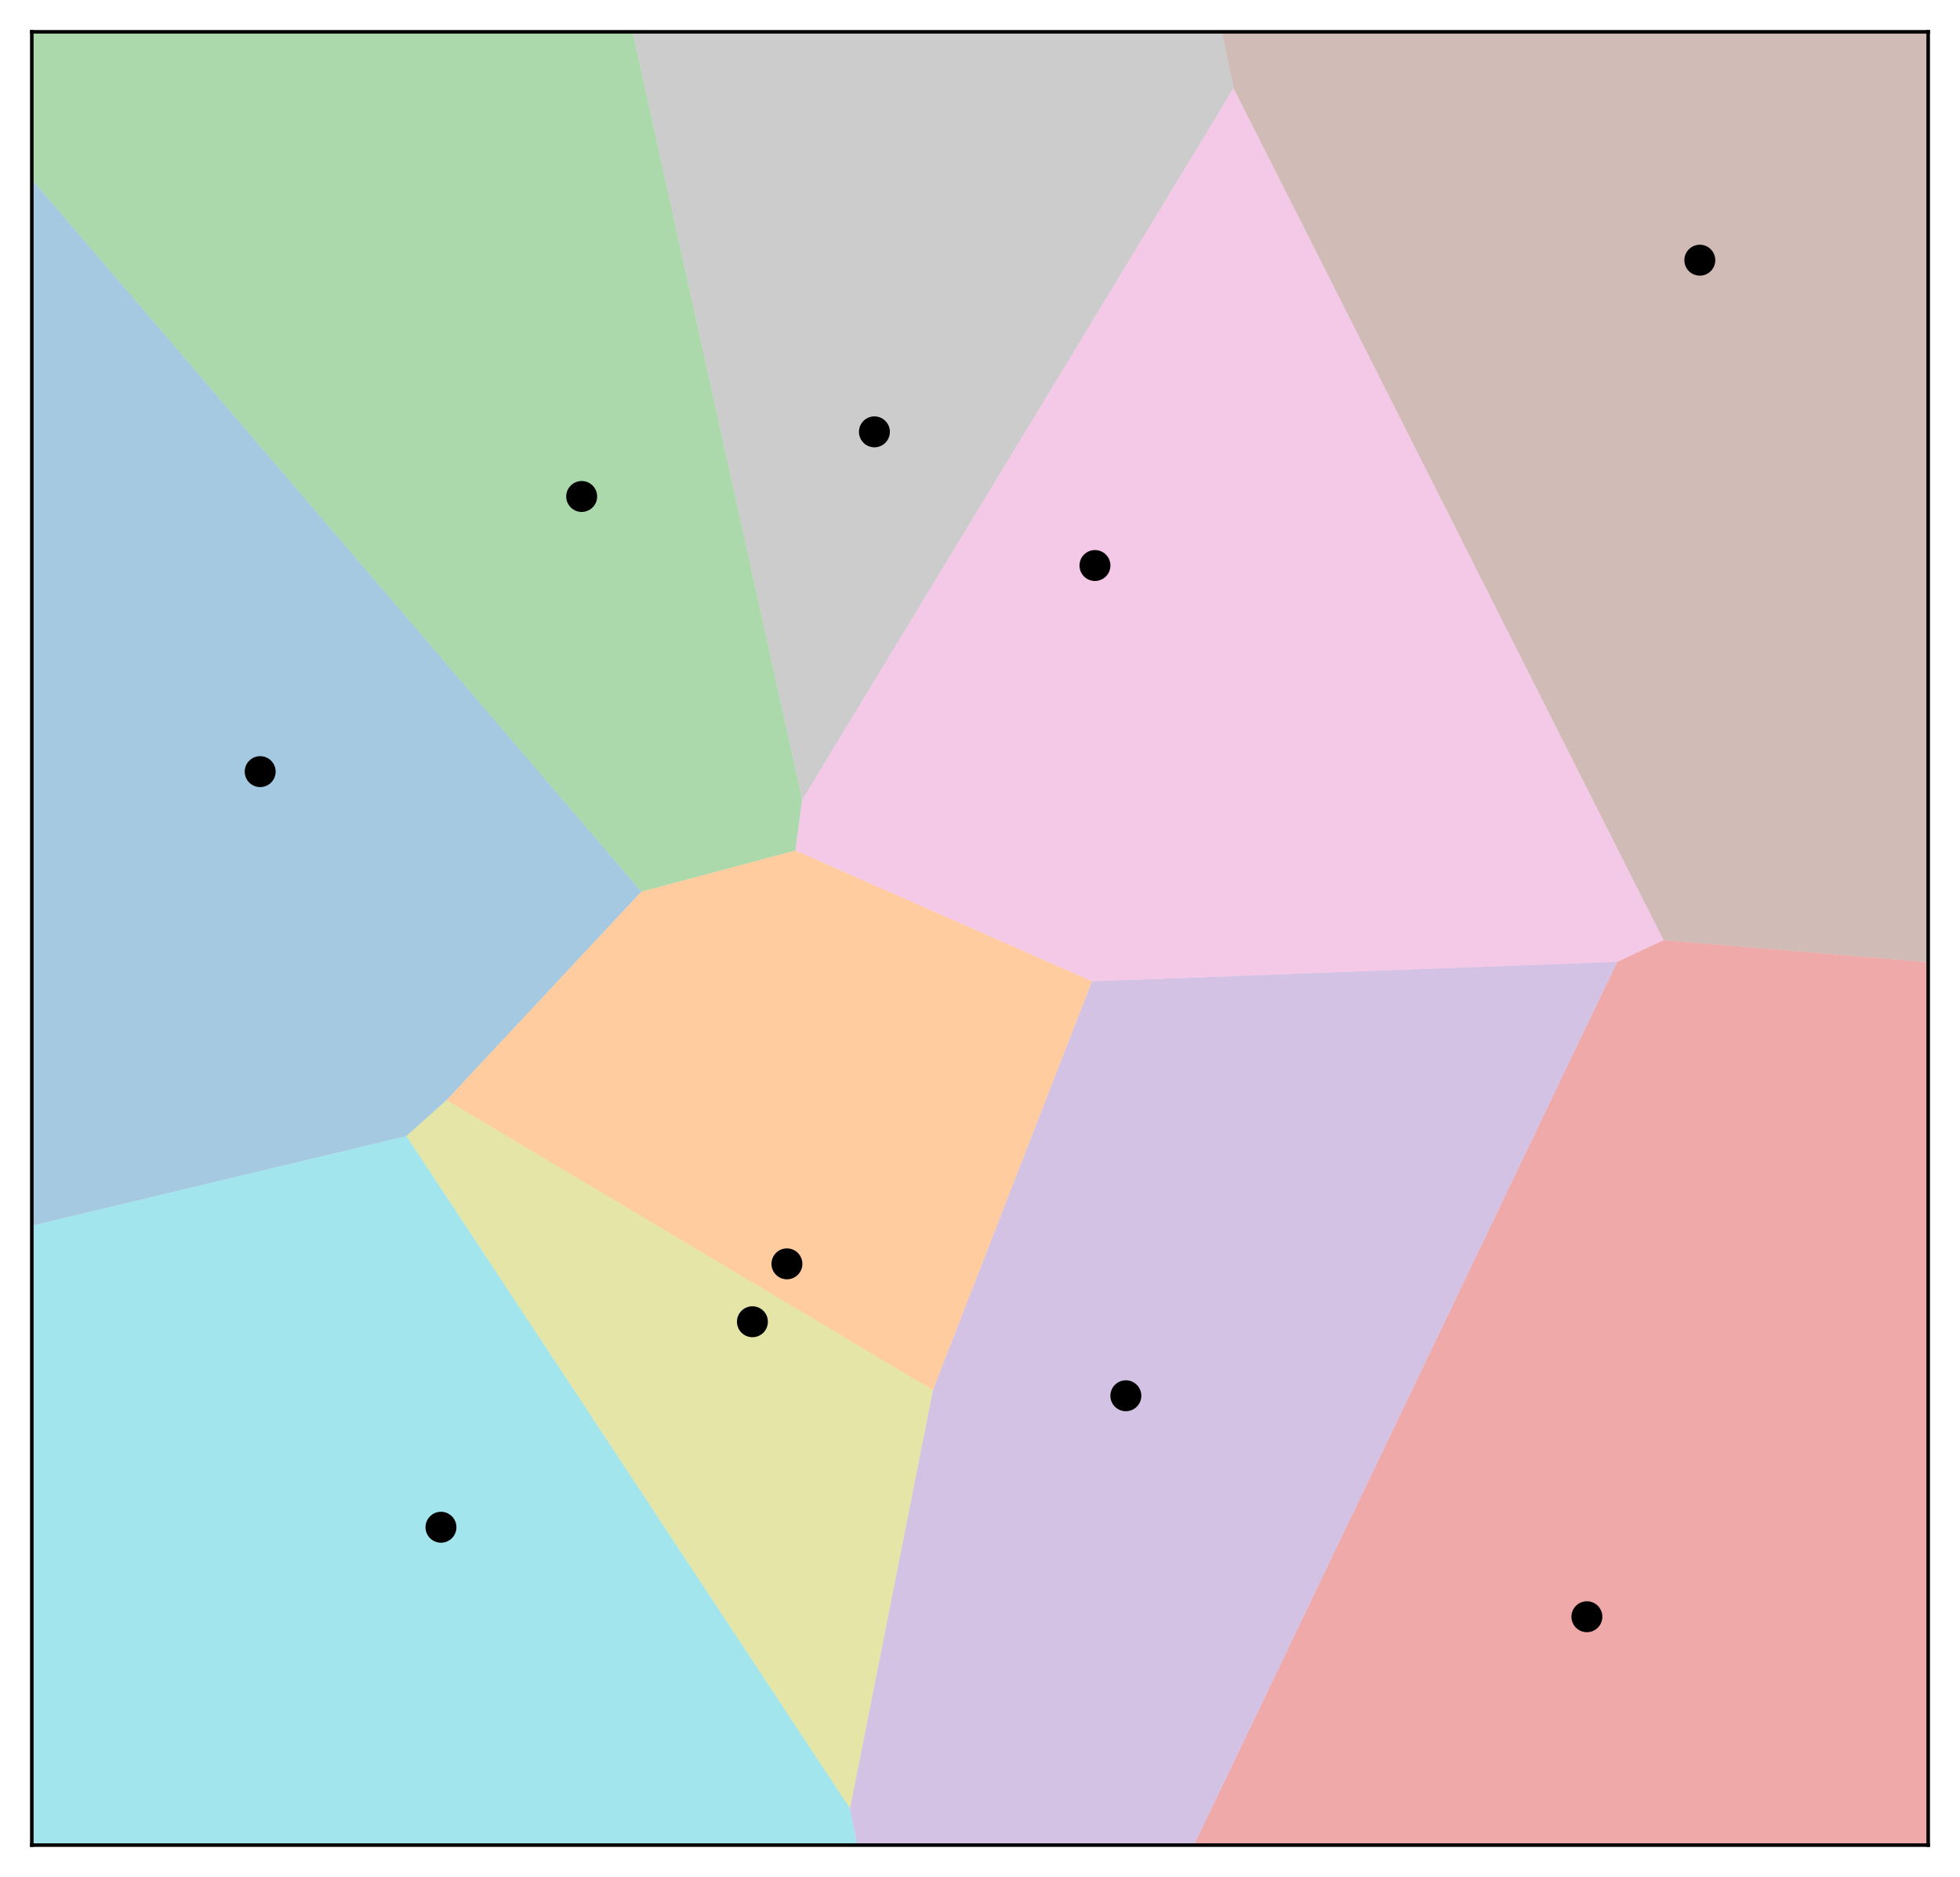
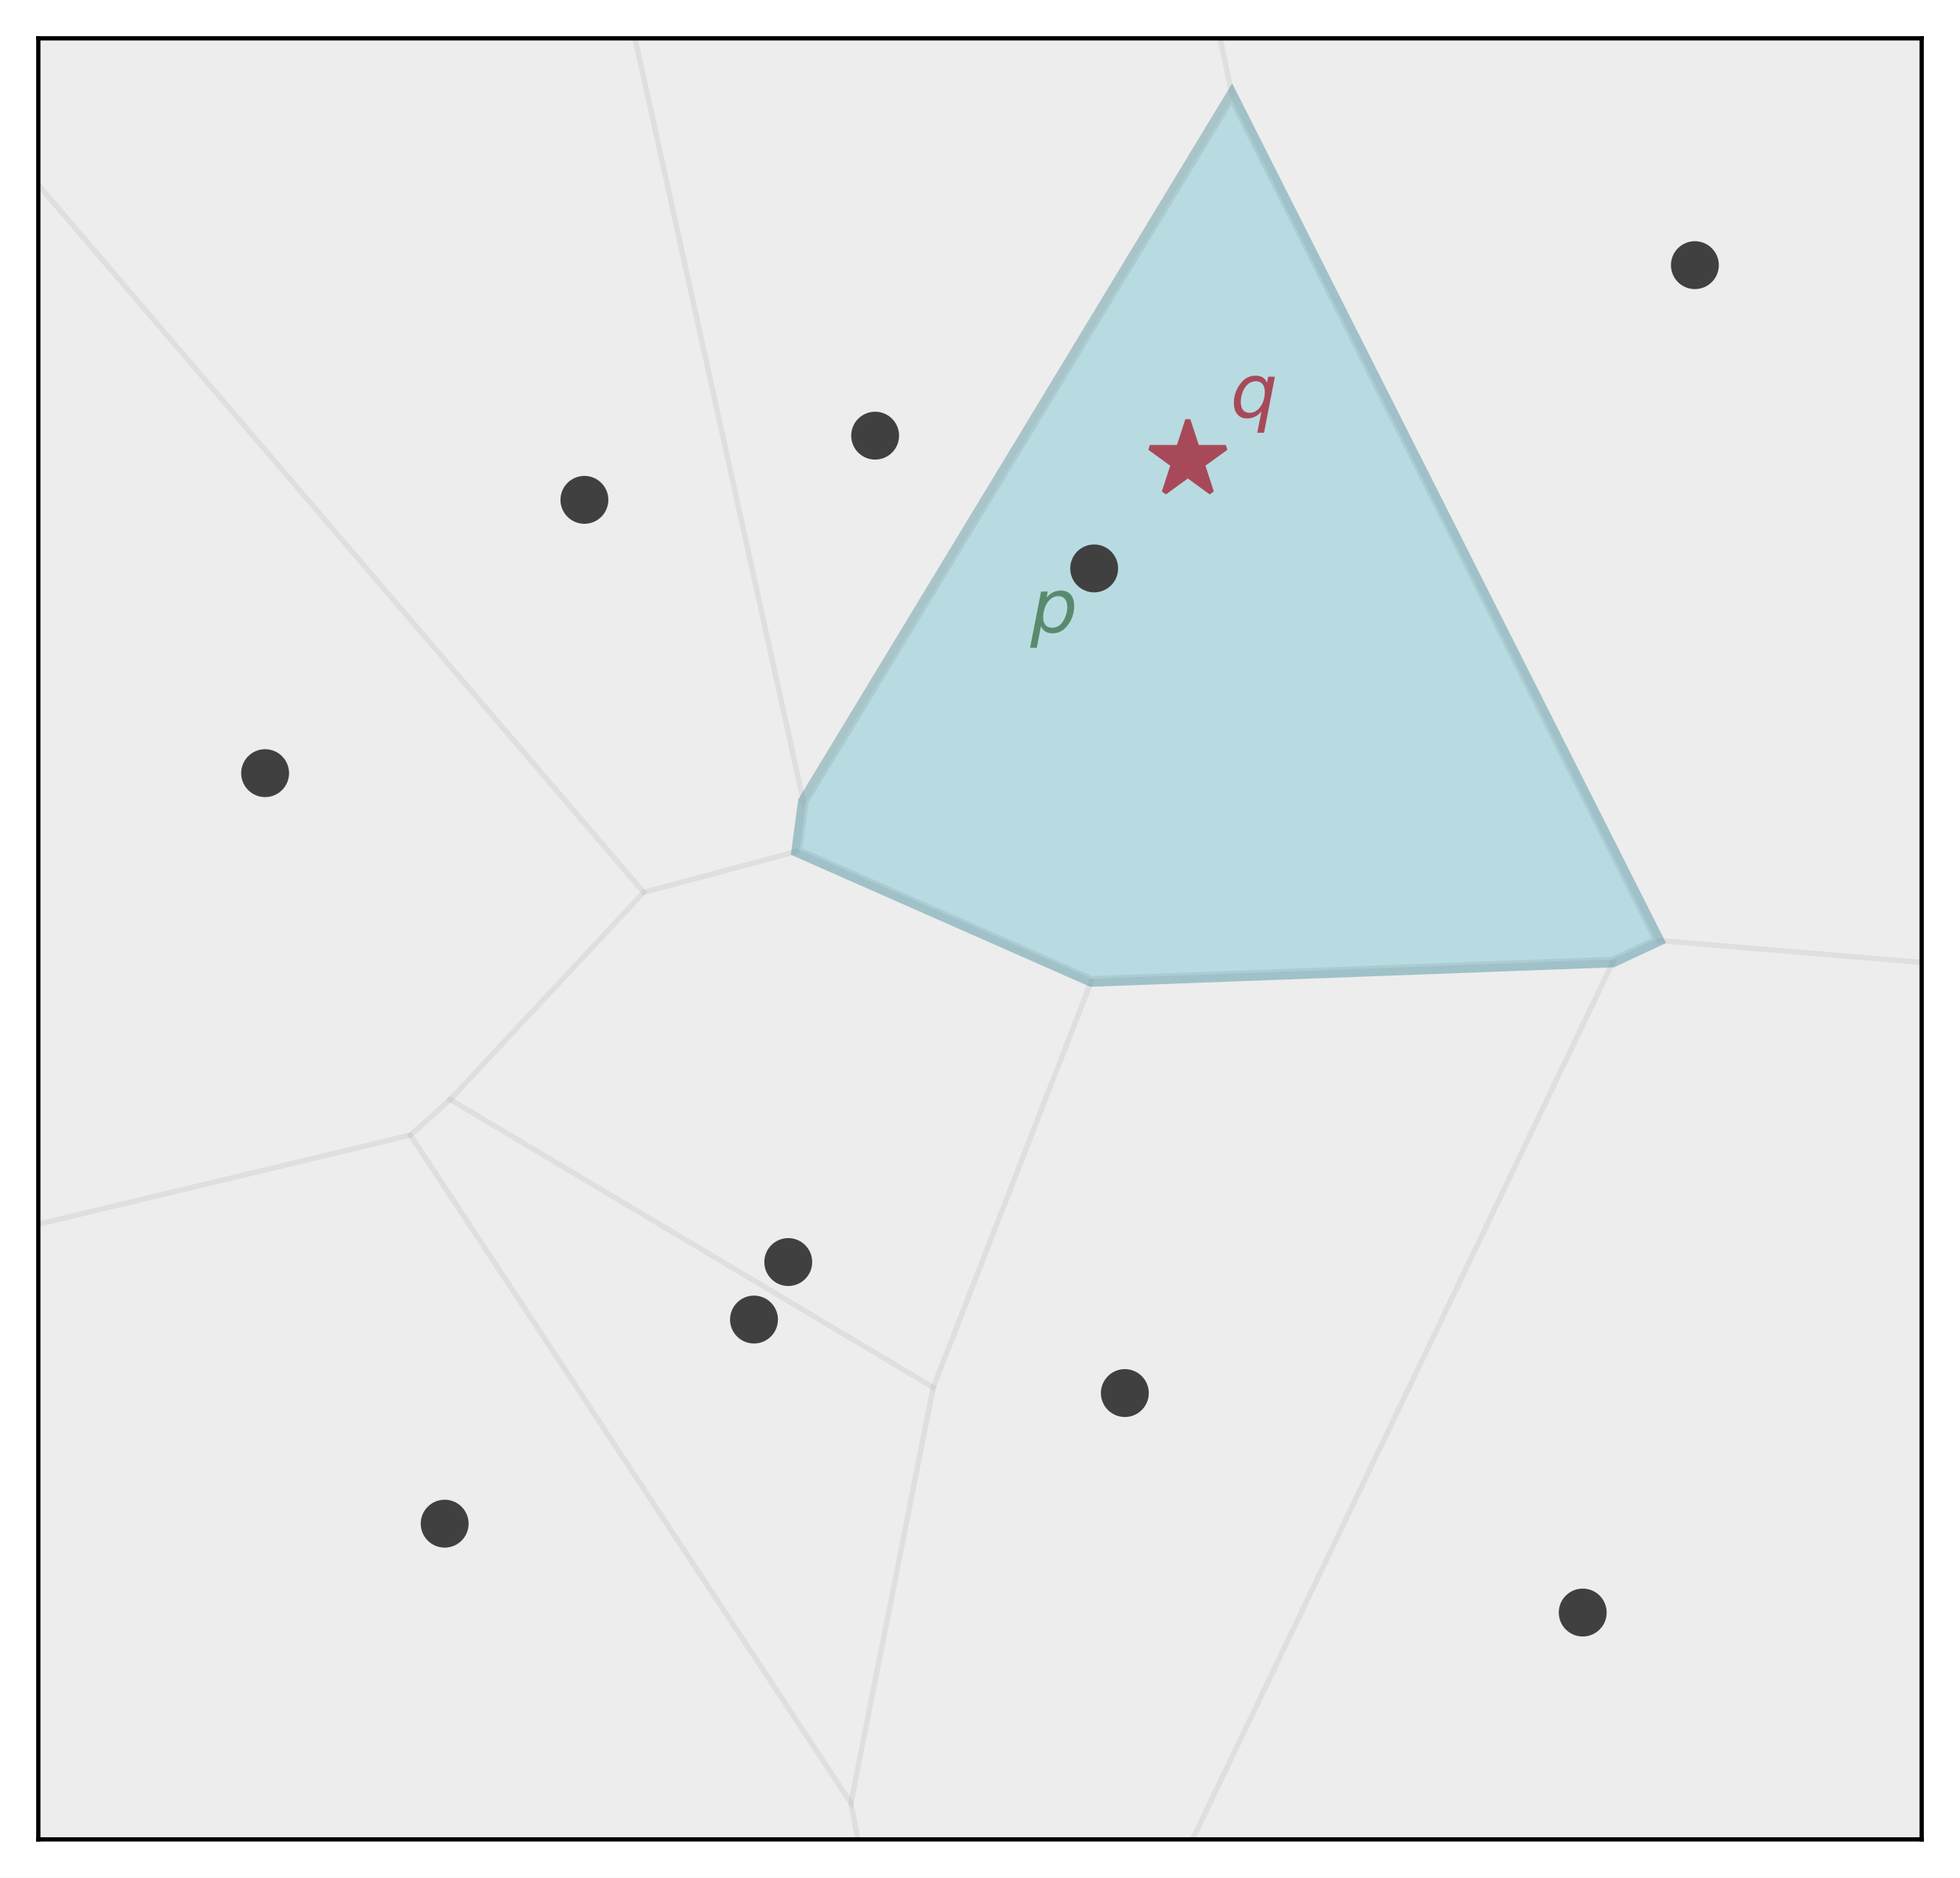
- <svg xmlns="http://www.w3.org/2000/svg" xmlns:xlink="http://www.w3.org/1999/xlink" width="443.627pt" height="424.8pt" viewBox="0 0 443.627 424.8" version="1.1">
+ <svg xmlns="http://www.w3.org/2000/svg" xmlns:xlink="http://www.w3.org/1999/xlink" width="368.324pt" height="352.8pt" viewBox="0 0 368.324 352.8" version="1.1">
  <defs>
    <style type="text/css">*{stroke-linejoin: round; stroke-linecap: butt}</style>
  </defs>
  <g id="figure_1">
    <g id="patch_1">
-       <path d="M 0 424.8  L 443.627 424.8  L 443.627 0  L 0 0  z " style="fill: #ffffff" />
+       <path d="M 0 352.8  L 368.324 352.8  L 368.324 0  L 0 0  z " style="fill: #ffffff" />
    </g>
    <g id="axes_1">
      <g id="patch_2">
-         <path d="M 7.2 417.6  L 436.427 417.6  L 436.427 7.2  L 7.2 7.2  z " style="fill: #ffffff" />
+         <path d="M 7.2 345.6  L 361.124 345.6  L 361.124 7.2  L 7.2 7.2  z " style="fill: #ffffff" />
      </g>
      <g id="patch_3">
-         <path d="M -543.093 409.093  L 91.989 257.126  L 101.069 249.001  L 145.166 201.806  L -279.422 -294.327  z " clip-path="url(#pbc757bca51)" style="fill: #1f77b4; opacity: 0.4" />
+         <path d="M -446.551 338.586  L 77.113 213.279  L 84.6 206.58  L 120.962 167.665  L -229.137 -241.427  z " clip-path="url(#pf8a9635eab)" style="fill: #a3a3a3; opacity: 0.2; stroke: #a3a3a3; stroke-linejoin: miter" />
      </g>
      <g id="patch_4">
-         <path d="M 101.069 249.001  L 145.166 201.806  L 180.02 192.483  L 247.165 222.1  L 211.159 314.621  z " clip-path="url(#pbc757bca51)" style="fill: #ff7f0e; opacity: 0.4" />
+         <path d="M 84.6 206.58  L 120.962 167.665  L 149.701 159.977  L 205.066 184.399  L 175.376 260.687  z " clip-path="url(#pf8a9635eab)" style="fill: #a3a3a3; opacity: 0.2; stroke: #a3a3a3; stroke-linejoin: miter" />
      </g>
      <g id="patch_5">
-         <path d="M 145.166 201.806  L 180.02 192.483  L 181.56 181.03  L 40.779 -456.624  L -279.422 -294.327  z " clip-path="url(#pbc757bca51)" style="fill: #2ca02c; opacity: 0.4" />
+         <path d="M 120.962 167.665  L 149.701 159.977  L 150.971 150.534  L 34.888 -375.252  L -229.137 -241.427  z " clip-path="url(#pf8a9635eab)" style="fill: #a3a3a3; opacity: 0.2; stroke: #a3a3a3; stroke-linejoin: miter" />
      </g>
      <g id="patch_6">
-         <path d="M 215.795 531.206  L 164.958 1182.234  L 1027.282 266.961  L 376.522 212.78  L 366.063 217.675  z " clip-path="url(#pbc757bca51)" style="fill: #d62728; opacity: 0.4" />
+         <path d="M 179.2 439.275  L 137.281 976.088  L 848.32 221.389  L 311.729 176.713  L 303.105 180.75  z " clip-path="url(#pf8a9635eab)" style="fill: #a3a3a3; opacity: 0.2; stroke: #a3a3a3; stroke-linejoin: miter" />
      </g>
      <g id="patch_7">
-         <path d="M 211.159 314.621  L 247.165 222.1  L 366.063 217.675  L 215.795 531.206  L 192.393 409.306  z " clip-path="url(#pbc757bca51)" style="fill: #9467bd; opacity: 0.4" />
+         <path d="M 175.376 260.687  L 205.066 184.399  L 303.105 180.75  L 179.2 439.275  L 159.903 338.761  z " clip-path="url(#pf8a9635eab)" style="fill: #a3a3a3; opacity: 0.2; stroke: #a3a3a3; stroke-linejoin: miter" />
      </g>
      <g id="patch_8">
-         <path d="M 279.189 19.945  L 376.522 212.78  L 1027.282 266.961  L 146.238 -619.388  z " clip-path="url(#pbc757bca51)" style="fill: #8c564b; opacity: 0.4" />
+         <path d="M 231.472 17.709  L 311.729 176.713  L 848.32 221.389  L 121.846 -509.46  z " clip-path="url(#pf8a9635eab)" style="fill: #a3a3a3; opacity: 0.2; stroke: #a3a3a3; stroke-linejoin: miter" />
      </g>
      <g id="patch_9">
-         <path d="M 247.165 222.1  L 366.063 217.675  L 376.522 212.78  L 279.189 19.945  L 181.56 181.03  L 180.02 192.483  z " clip-path="url(#pbc757bca51)" style="fill: #e377c2; opacity: 0.4" />
+         <path d="M 205.066 184.399  L 303.105 180.75  L 311.729 176.713  L 231.472 17.709  L 150.971 150.534  L 149.701 159.977  z " clip-path="url(#pf8a9635eab)" style="fill: #4da6b5; opacity: 0.4; stroke: #2a7f8e; stroke-width: 2; stroke-linejoin: miter" />
      </g>
      <g id="patch_10">
-         <path d="M 181.56 181.03  L 279.189 19.945  L 146.238 -619.388  L 40.779 -456.624  z " clip-path="url(#pbc757bca51)" style="fill: #7f7f7f; opacity: 0.4" />
+         <path d="M 150.971 150.534  L 231.472 17.709  L 121.846 -509.46  L 34.888 -375.252  z " clip-path="url(#pf8a9635eab)" style="fill: #a3a3a3; opacity: 0.2; stroke: #a3a3a3; stroke-linejoin: miter" />
      </g>
      <g id="patch_11">
-         <path d="M 101.069 249.001  L 211.159 314.621  L 192.393 409.306  L 91.989 257.126  z " clip-path="url(#pbc757bca51)" style="fill: #bcbd22; opacity: 0.4" />
+         <path d="M 84.6 206.58  L 175.376 260.687  L 159.903 338.761  L 77.113 213.279  z " clip-path="url(#pf8a9635eab)" style="fill: #a3a3a3; opacity: 0.2; stroke: #a3a3a3; stroke-linejoin: miter" />
      </g>
      <g id="patch_12">
-         <path d="M 164.958 1182.234  L 215.795 531.206  L 192.393 409.306  L 91.989 257.126  L -543.093 409.093  z " clip-path="url(#pbc757bca51)" style="fill: #17becf; opacity: 0.4" />
+         <path d="M 137.281 976.088  L 179.2 439.275  L 159.903 338.761  L 77.113 213.279  L -446.551 338.586  z " clip-path="url(#pf8a9635eab)" style="fill: #a3a3a3; opacity: 0.2; stroke: #a3a3a3; stroke-linejoin: miter" />
      </g>
      <g id="matplotlib.axis_1" />
      <g id="matplotlib.axis_2" />
+       <g id="patch_13">
+         <path d="M 7.2 345.6  L 7.2 7.2  " style="fill: none; stroke: #000000; stroke-width: 0.8; stroke-linejoin: miter; stroke-linecap: square" />
+       </g>
+       <g id="patch_14">
+         <path d="M 361.124 345.6  L 361.124 7.2  " style="fill: none; stroke: #000000; stroke-width: 0.8; stroke-linejoin: miter; stroke-linecap: square" />
+       </g>
+       <g id="patch_15">
+         <path d="M 7.2 345.6  L 361.124 345.6  " style="fill: none; stroke: #000000; stroke-width: 0.8; stroke-linejoin: miter; stroke-linecap: square" />
+       </g>
+       <g id="patch_16">
+         <path d="M 7.2 7.2  L 361.124 7.2  " style="fill: none; stroke: #000000; stroke-width: 0.8; stroke-linejoin: miter; stroke-linecap: square" />
+       </g>
      <g id="line2d_1">
        <defs>
-           <path id="mcd8bd5b172" d="M 0 3  C 0.796 3 1.559 2.684 2.121 2.121  C 2.684 1.559 3 0.796 3 0  C 3 -0.796 2.684 -1.559 2.121 -2.121  C 1.559 -2.684 0.796 -3 0 -3  C -0.796 -3 -1.559 -2.684 -2.121 -2.121  C -2.684 -1.559 -3 -0.796 -3 0  C -3 0.796 -2.684 1.559 -2.121 2.121  C -1.559 2.684 -0.796 3 0 3  z " style="stroke: #000000" />
+           <path id="m2bc1c60114" d="M 0 4  C 1.061 4 2.078 3.579 2.828 2.828  C 3.579 2.078 4 1.061 4 0  C 4 -1.061 3.579 -2.078 2.828 -2.828  C 2.078 -3.579 1.061 -4 0 -4  C -1.061 -4 -2.078 -3.579 -2.828 -2.828  C -3.579 -2.078 -4 -1.061 -4 0  C -4 1.061 -3.579 2.078 -2.828 2.828  C -2.078 3.579 -1.061 4 0 4  z " style="stroke: #404040" />
        </defs>
-         <g clip-path="url(#pbc757bca51)">
-           <use xlink:href="#mcd8bd5b172" x="58.888" y="174.642" style="stroke: #000000" />
-           <use xlink:href="#mcd8bd5b172" x="178.114" y="286.045" style="stroke: #000000" />
-           <use xlink:href="#mcd8bd5b172" x="131.657" y="112.367" style="stroke: #000000" />
-           <use xlink:href="#mcd8bd5b172" x="359.177" y="365.912" style="stroke: #000000" />
-           <use xlink:href="#mcd8bd5b172" x="254.826" y="315.899" style="stroke: #000000" />
-           <use xlink:href="#mcd8bd5b172" x="384.739" y="58.888" style="stroke: #000000" />
-           <use xlink:href="#mcd8bd5b172" x="247.832" y="127.992" style="stroke: #000000" />
-           <use xlink:href="#mcd8bd5b172" x="197.915" y="97.738" style="stroke: #000000" />
-           <use xlink:href="#mcd8bd5b172" x="170.304" y="299.148" style="stroke: #000000" />
-           <use xlink:href="#mcd8bd5b172" x="99.81" y="345.659" style="stroke: #000000" />
+         <g clip-path="url(#pf8a9635eab)">
+           <use xlink:href="#m2bc1c60114" x="49.82" y="145.267" style="fill: #404040; stroke: #404040" />
+           <use xlink:href="#m2bc1c60114" x="148.129" y="237.125" style="fill: #404040; stroke: #404040" />
+           <use xlink:href="#m2bc1c60114" x="109.822" y="93.917" style="fill: #404040; stroke: #404040" />
+           <use xlink:href="#m2bc1c60114" x="297.427" y="302.98" style="fill: #404040; stroke: #404040" />
+           <use xlink:href="#m2bc1c60114" x="211.383" y="261.741" style="fill: #404040; stroke: #404040" />
+           <use xlink:href="#m2bc1c60114" x="318.504" y="49.82" style="fill: #404040; stroke: #404040" />
+           <use xlink:href="#m2bc1c60114" x="205.616" y="106.8" style="fill: #404040; stroke: #404040" />
+           <use xlink:href="#m2bc1c60114" x="164.456" y="81.854" style="fill: #404040; stroke: #404040" />
+           <use xlink:href="#m2bc1c60114" x="141.69" y="247.929" style="fill: #404040; stroke: #404040" />
+           <use xlink:href="#m2bc1c60114" x="83.563" y="286.28" style="fill: #404040; stroke: #404040" />
        </g>
      </g>
-       <g id="patch_13">
-         <path d="M 7.2 417.6  L 7.2 7.2  " style="fill: none; stroke: #000000; stroke-width: 0.8; stroke-linejoin: miter; stroke-linecap: square" />
+       <g id="text_1">
+         <g style="fill: #a8495a" transform="translate(231.2193 78.4217) scale(0.14 -0.14)">
+           <defs>
+             <path id="DejaVuSans-Oblique-71" d="M 2669 525  Q 2438 222 2123 65  Q 1809 -91 1428 -91  Q 897 -91 595 267  Q 294 625 294 1253  Q 294 1759 480 2231  Q 666 2703 1013 3078  Q 1238 3322 1530 3453  Q 1822 3584 2144 3584  Q 2531 3584 2781 3431  Q 3031 3278 3144 2969  L 3244 3494  L 3822 3494  L 2888 -1319  L 2309 -1319  L 2669 525  z M 891 1338  Q 891 875 1084 633  Q 1278 391 1644 391  Q 2188 391 2572 911  Q 2956 1431 2956 2175  Q 2956 2625 2757 2864  Q 2559 3103 2188 3103  Q 1916 3103 1684 2976  Q 1453 2850 1281 2606  Q 1100 2350 995 2006  Q 891 1663 891 1338  z " transform="scale(0.015625)" />
+           </defs>
+           <use xlink:href="#DejaVuSans-Oblique-71" />
+         </g>
      </g>
-       <g id="patch_14">
-         <path d="M 436.427 417.6  L 436.427 7.2  " style="fill: none; stroke: #000000; stroke-width: 0.8; stroke-linejoin: miter; stroke-linecap: square" />
+       <g id="text_2">
+         <g style="fill: #5a8a6e" transform="translate(193.6159 118.8001) scale(0.14 -0.14)">
+           <defs>
+             <path id="DejaVuSans-Oblique-70" d="M 3175 2156  Q 3175 2616 2975 2859  Q 2775 3103 2400 3103  Q 2144 3103 1911 2972  Q 1678 2841 1497 2591  Q 1319 2344 1212 1994  Q 1106 1644 1106 1300  Q 1106 863 1306 627  Q 1506 391 1875 391  Q 2147 391 2380 519  Q 2613 647 2778 891  Q 2956 1147 3065 1494  Q 3175 1841 3175 2156  z M 1394 2969  Q 1625 3272 1939 3428  Q 2253 3584 2638 3584  Q 3175 3584 3472 3232  Q 3769 2881 3769 2247  Q 3769 1728 3584 1258  Q 3400 788 3053 416  Q 2822 169 2531 39  Q 2241 -91 1919 -91  Q 1547 -91 1294 64  Q 1041 219 916 525  L 556 -1331  L -19 -1331  L 922 3500  L 1497 3500  L 1394 2969  z " transform="scale(0.015625)" />
+           </defs>
+           <use xlink:href="#DejaVuSans-Oblique-70" />
+         </g>
      </g>
-       <g id="patch_15">
-         <path d="M 7.2 417.6  L 436.427 417.6  " style="fill: none; stroke: #000000; stroke-width: 0.8; stroke-linejoin: miter; stroke-linecap: square" />
-       </g>
-       <g id="patch_16">
-         <path d="M 7.2 7.2  L 436.427 7.2  " style="fill: none; stroke: #000000; stroke-width: 0.8; stroke-linejoin: miter; stroke-linecap: square" />
+       <g id="line2d_2">
+         <defs>
+           <path id="m6eb5e7729d" d="M 0 -7.5  L -1.684 -2.318  L -7.133 -2.318  L -2.725 0.885  L -4.408 6.068  L -0 2.865  L 4.408 6.068  L 2.725 0.885  L 7.133 -2.318  L 1.684 -2.318  z " style="stroke: #a8495a; stroke-linejoin: bevel" />
+         </defs>
+         <g clip-path="url(#pf8a9635eab)">
+           <use xlink:href="#m6eb5e7729d" x="223.219" y="86.422" style="fill: #a8495a; stroke: #a8495a; stroke-linejoin: bevel" />
+         </g>
      </g>
    </g>
  </g>
  <defs>
-     <clipPath id="pbc757bca51">
-       <rect x="7.2" y="7.2" width="429.227" height="410.4" />
+     <clipPath id="pf8a9635eab">
+       <rect x="7.2" y="7.2" width="353.924" height="338.4" />
    </clipPath>
  </defs>
</svg>
